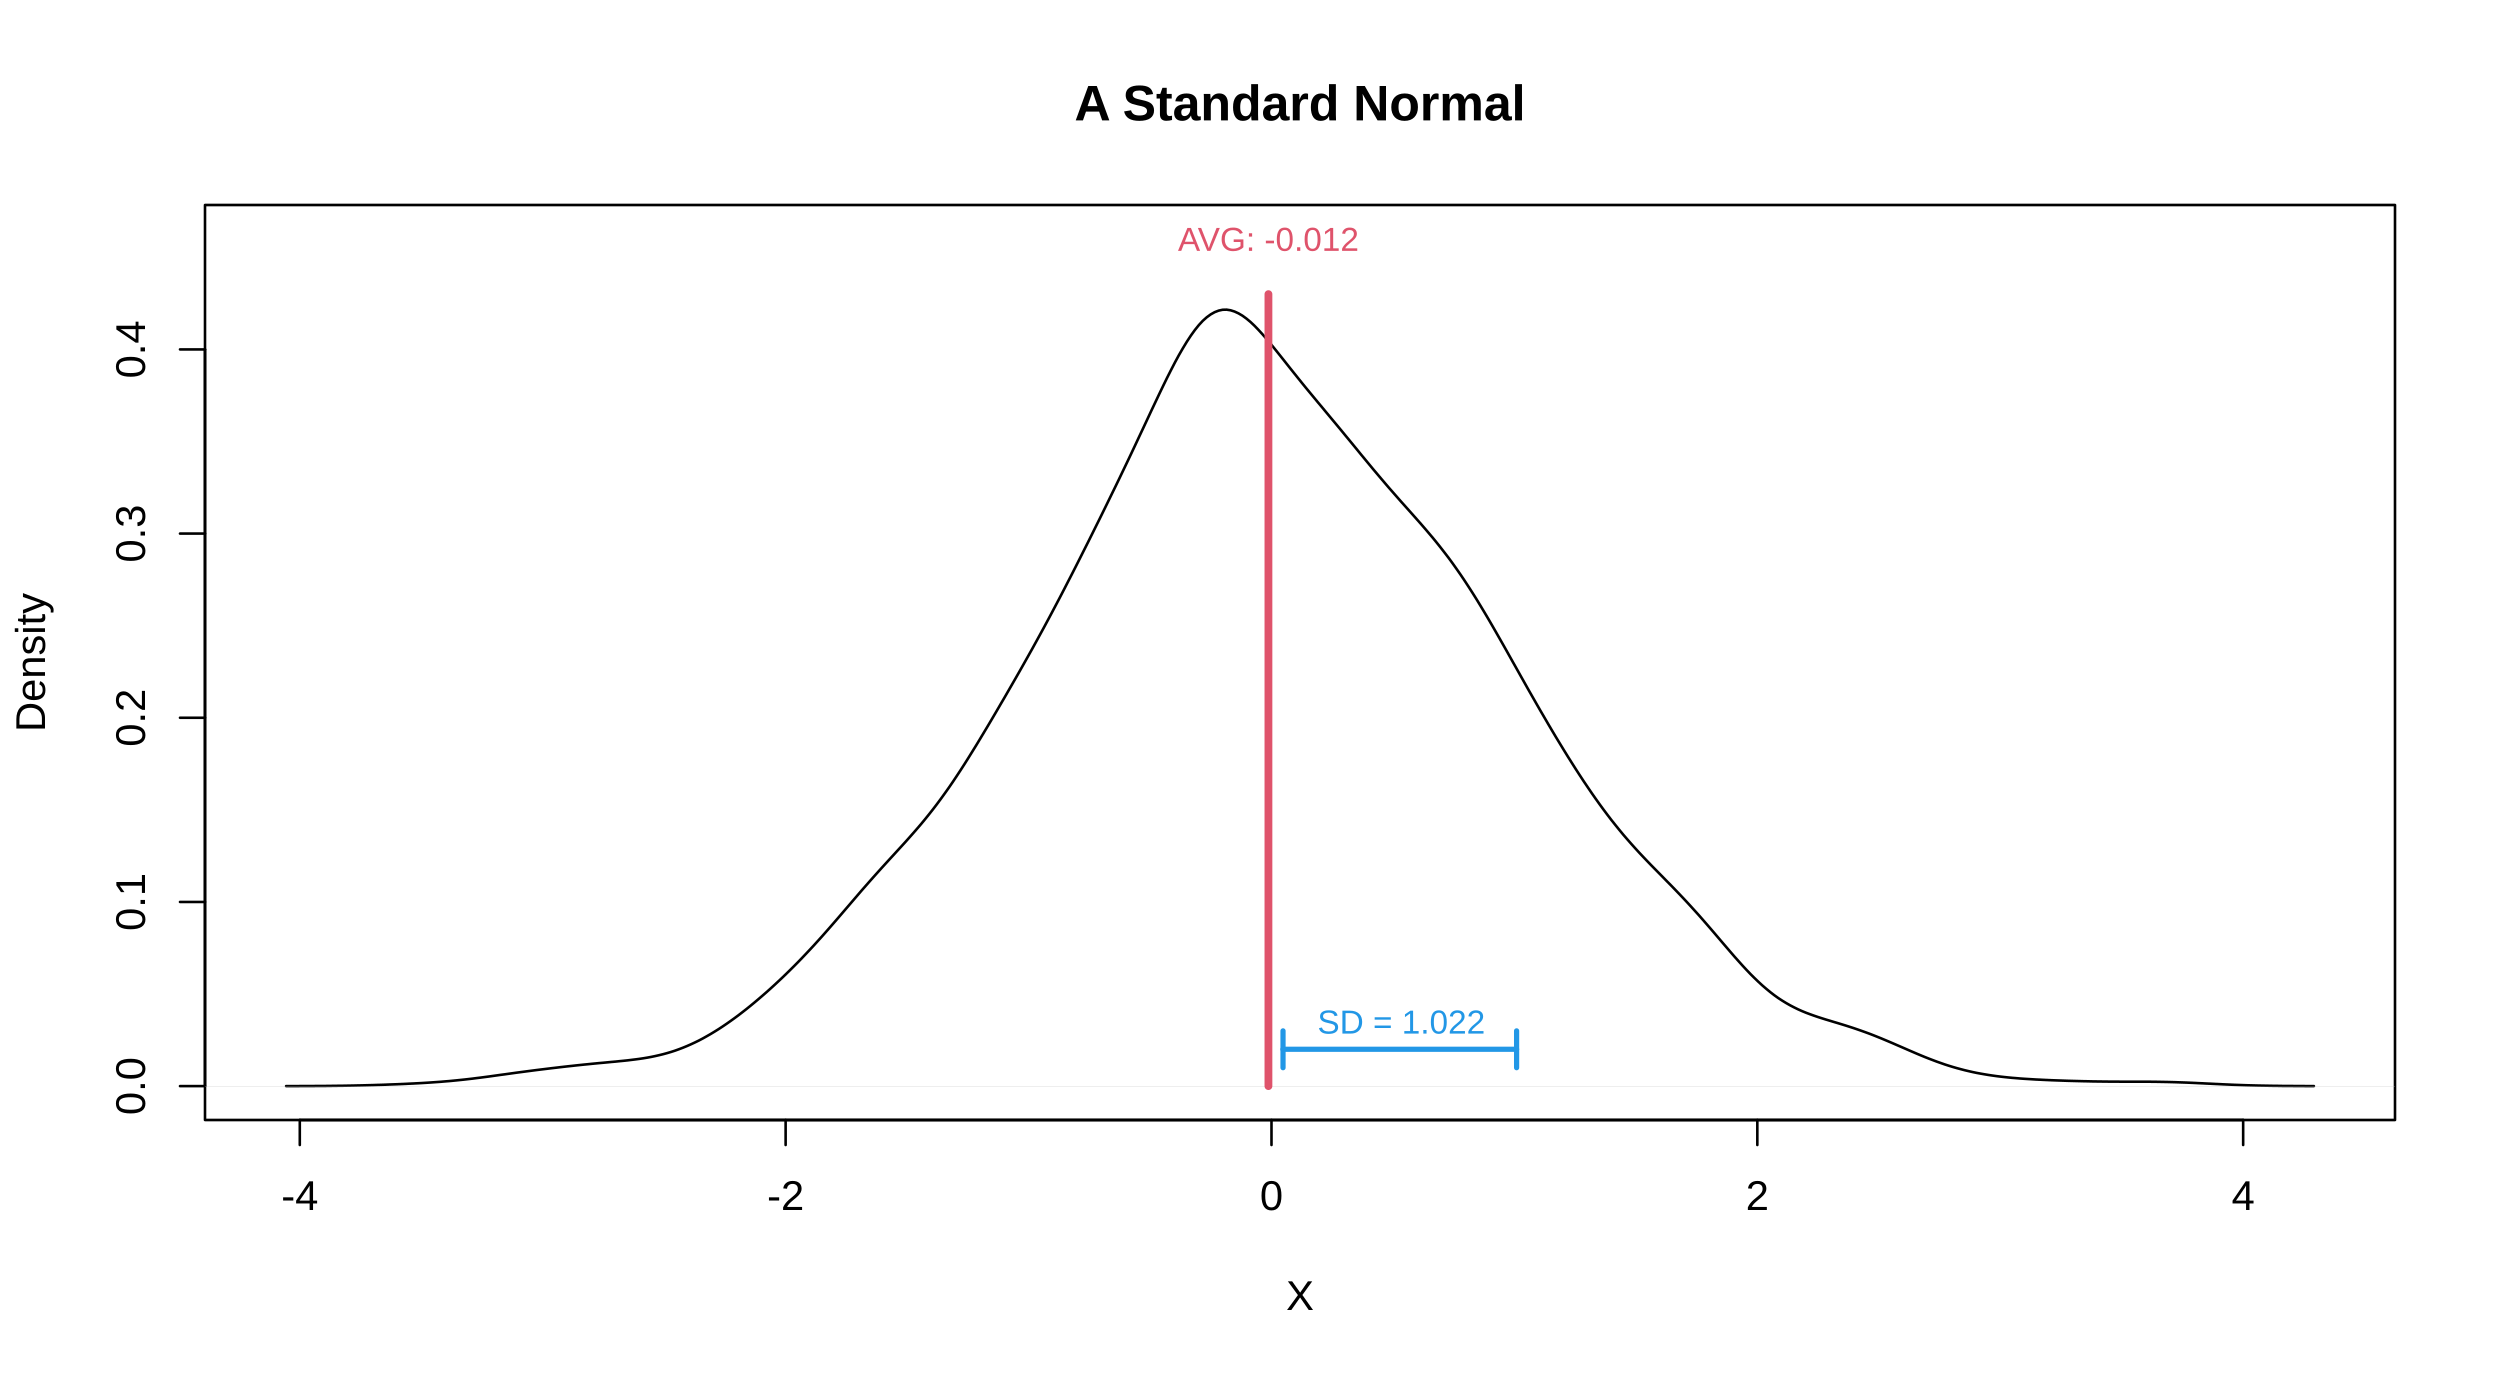
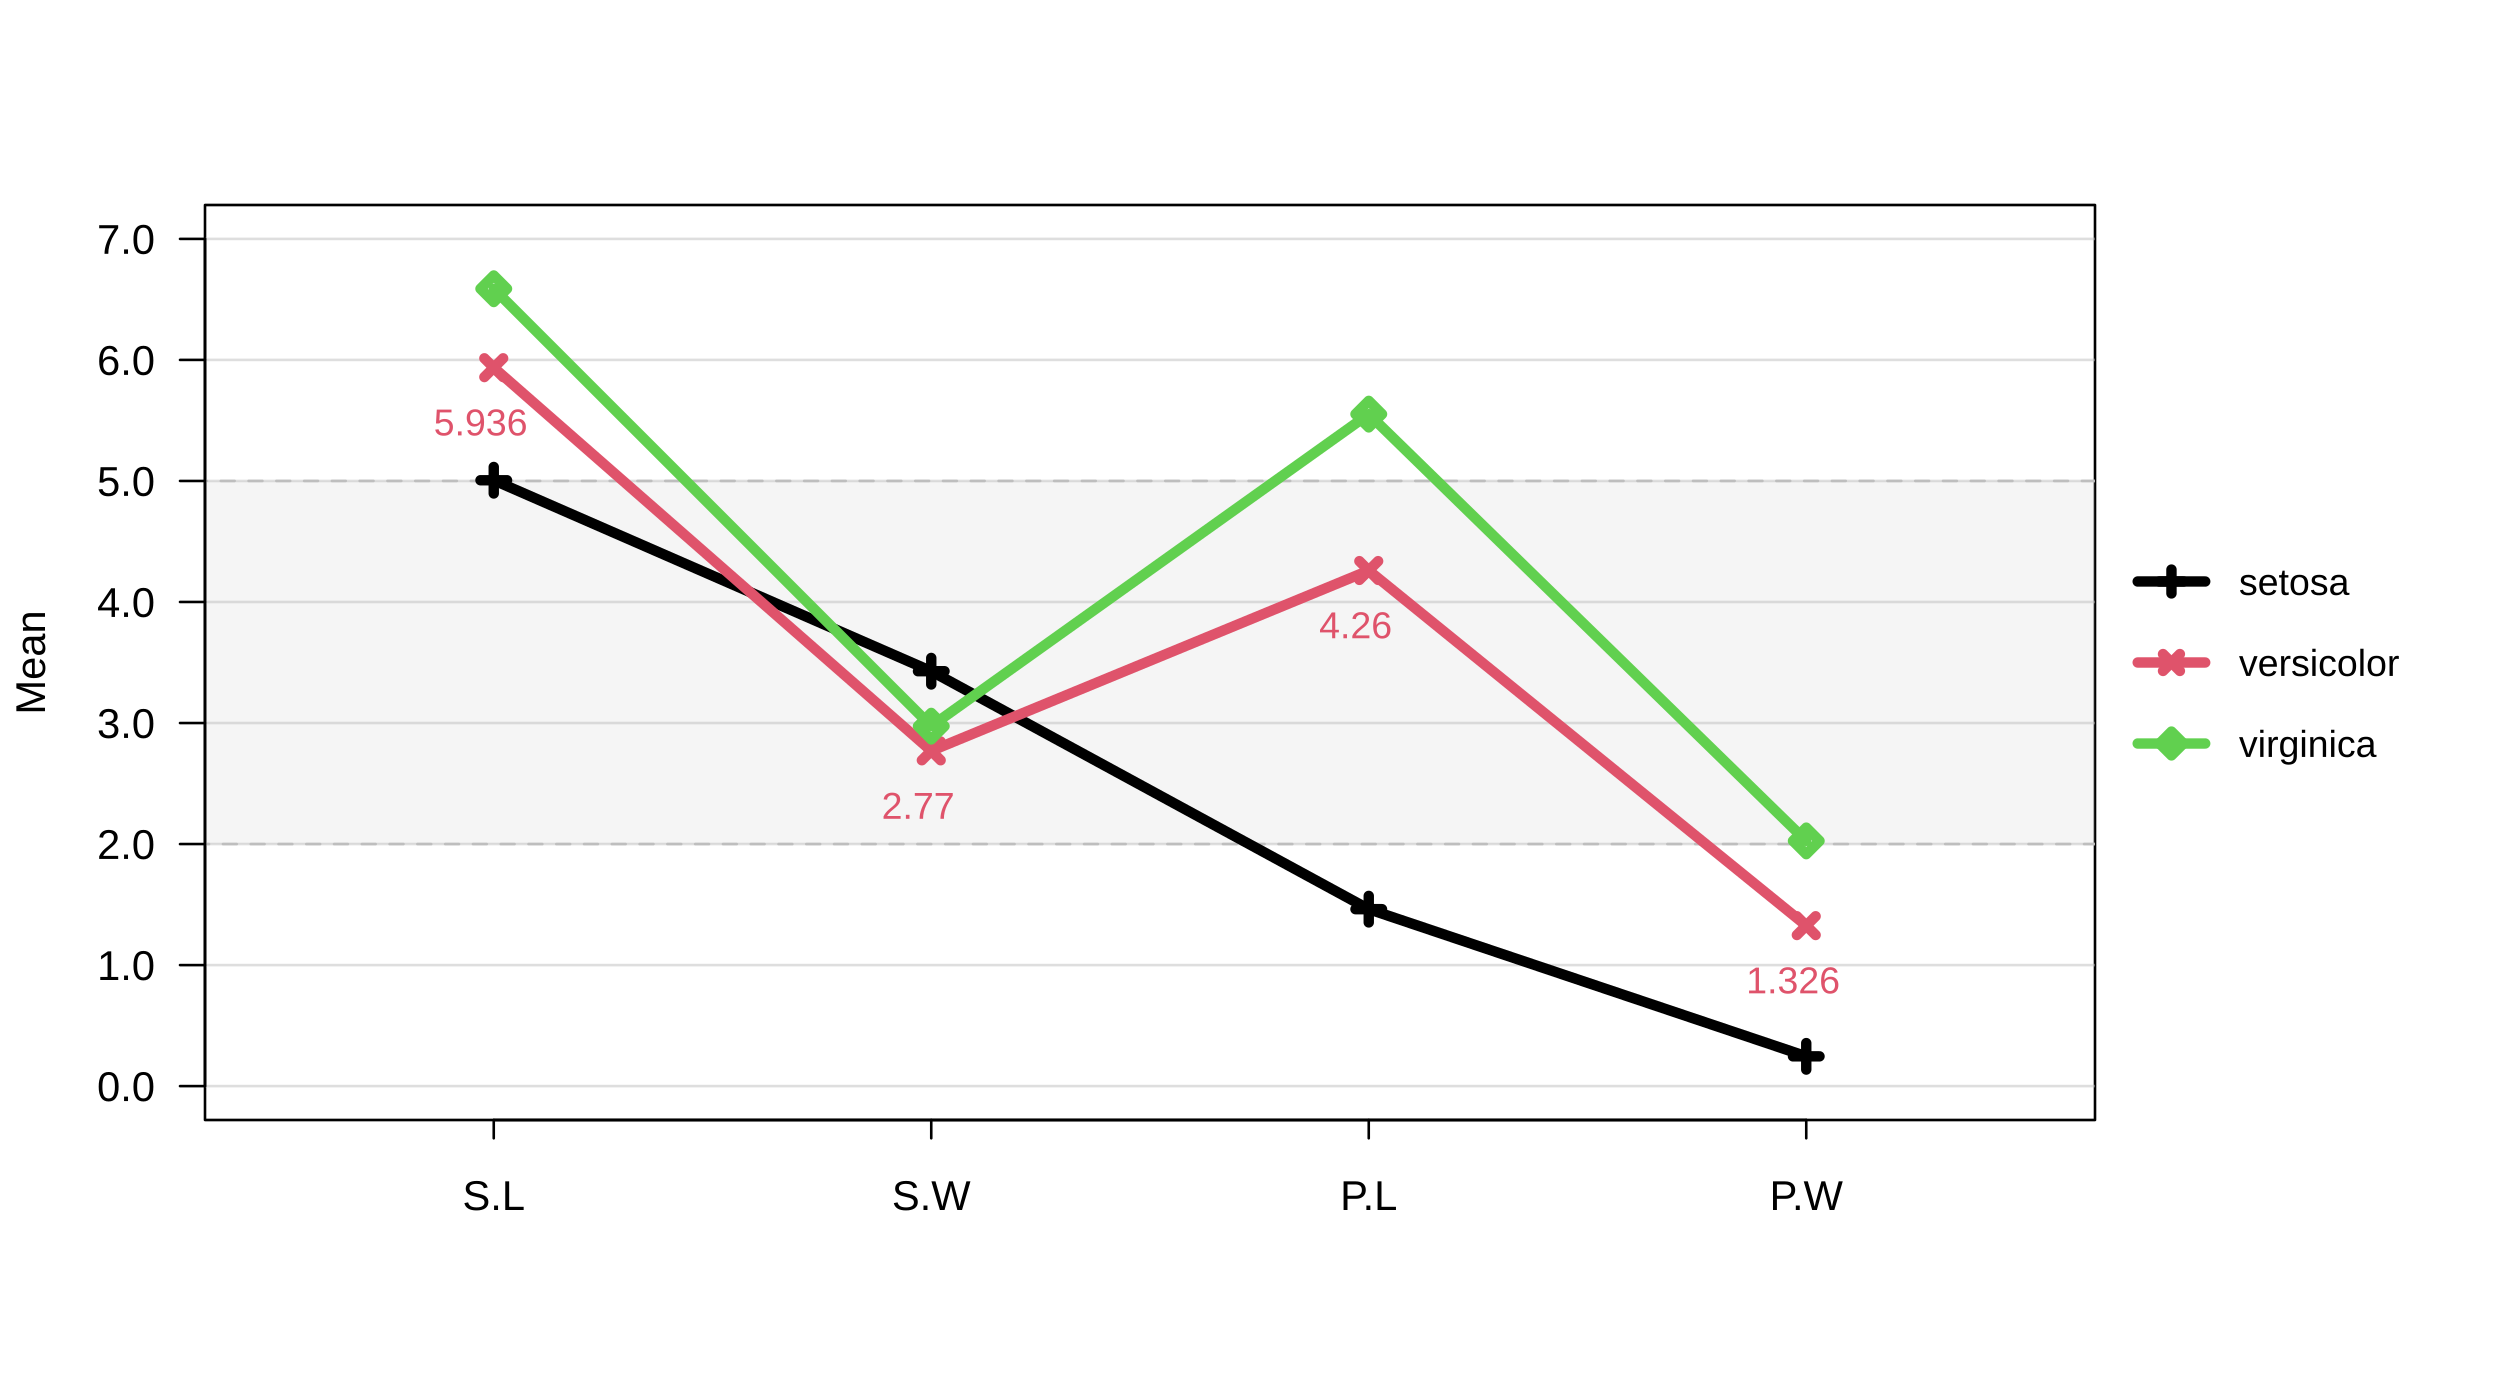
<svg xmlns="http://www.w3.org/2000/svg" class="svglite" width="720.00pt" height="396.00pt" viewBox="0 0 720.00 396.00">
  <defs>
    <style type="text/css">
    .svglite line, .svglite polyline, .svglite polygon, .svglite path, .svglite rect, .svglite circle {
      fill: none;
      stroke: #000000;
      stroke-linecap: round;
      stroke-linejoin: round;
      stroke-miterlimit: 10.00;
    }
    .svglite text {
      white-space: pre;
    }
  </style>
  </defs>
  <rect width="100%" height="100%" style="stroke: none; fill: none;" />
  <defs>
    <clipPath id="cpMC4wMHw3MjAuMDB8MC4wMHwzOTYuMDA=">
      <rect x="0.00" y="0.00" width="720.00" height="396.00" />
    </clipPath>
  </defs>
  <g clip-path="url(#cpMC4wMHw3MjAuMDB8MC4wMHwzOTYuMDA=)">
- </g>
+     <polygon points="59.04,322.56 603.36,322.56 603.36,59.04 59.04,59.04 " style="stroke-width: 0.75;" />
+     <text transform="translate(12.96,190.80) rotate(-90)" text-anchor="middle" style="font-size: 12.00px; font-family: &quot;Arial&quot;;" textLength="30.02px" lengthAdjust="spacingAndGlyphs">Mean</text>
+   </g>
  <defs>
-     <clipPath id="cpNTkuMDR8Njg5Ljc2fDU5LjA0fDMyMi41Ng==">
-       <rect x="59.04" y="59.04" width="630.72" height="263.52" />
+     <clipPath id="cpNTkuMDR8NjAzLjM2fDU5LjA0fDMyMi41Ng==">
+       <rect x="59.04" y="59.04" width="544.32" height="263.52" />
    </clipPath>
  </defs>
-   <g clip-path="url(#cpNTkuMDR8Njg5Ljc2fDU5LjA0fDMyMi41Ng==)">
-     <polyline points="82.40,312.79 83.54,312.79 84.69,312.79 85.83,312.79 86.97,312.78 88.11,312.78 89.26,312.78 90.40,312.77 91.54,312.76 92.69,312.76 93.83,312.75 94.97,312.74 96.11,312.72 97.26,312.71 98.40,312.70 99.54,312.68 100.69,312.66 101.83,312.64 102.97,312.61 104.11,312.59 105.26,312.56 106.40,312.53 107.54,312.50 108.69,312.46 109.83,312.43 110.97,312.39 112.11,312.34 113.26,312.30 114.40,312.26 115.54,312.21 116.69,312.16 117.83,312.10 118.97,312.05 120.11,311.99 121.26,311.93 122.40,311.86 123.54,311.79 124.69,311.71 125.83,311.63 126.97,311.55 128.11,311.45 129.26,311.36 130.40,311.25 131.54,311.14 132.69,311.02 133.83,310.90 134.97,310.77 136.11,310.64 137.26,310.49 138.40,310.35 139.54,310.20 140.69,310.05 141.83,309.89 142.97,309.73 144.11,309.57 145.26,309.42 146.40,309.26 147.54,309.10 148.69,308.94 149.83,308.79 150.97,308.64 152.11,308.49 153.26,308.34 154.40,308.19 155.54,308.05 156.69,307.91 157.83,307.77 158.97,307.63 160.11,307.50 161.26,307.36 162.40,307.23 163.54,307.10 164.69,306.98 165.83,306.85 166.97,306.73 168.11,306.61 169.26,306.50 170.40,306.38 171.54,306.27 172.69,306.16 173.83,306.06 174.97,305.95 176.11,305.84 177.26,305.74 178.40,305.62 179.54,305.51 180.69,305.39 181.83,305.25 182.97,305.11 184.11,304.96 185.26,304.79 186.40,304.60 187.54,304.39 188.69,304.15 189.83,303.89 190.97,303.61 192.11,303.30 193.26,302.96 194.40,302.59 195.54,302.18 196.69,301.74 197.83,301.27 198.97,300.77 200.11,300.24 201.26,299.68 202.40,299.08 203.54,298.44 204.69,297.78 205.83,297.09 206.97,296.38 208.11,295.63 209.26,294.85 210.40,294.05 211.54,293.23 212.69,292.38 213.83,291.50 214.97,290.61 216.11,289.69 217.26,288.74 218.40,287.78 219.54,286.80 220.69,285.80 221.83,284.78 222.97,283.74 224.11,282.68 225.26,281.60 226.40,280.50 227.54,279.38 228.69,278.24 229.83,277.09 230.97,275.91 232.11,274.71 233.26,273.49 234.40,272.26 235.54,271.00 236.69,269.73 237.83,268.44 238.97,267.14 240.11,265.83 241.26,264.50 242.40,263.17 243.54,261.84 244.69,260.50 245.83,259.17 246.97,257.84 248.11,256.51 249.26,255.20 250.40,253.90 251.54,252.61 252.69,251.33 253.83,250.06 254.97,248.81 256.11,247.56 257.26,246.31 258.40,245.06 259.54,243.82 260.69,242.56 261.83,241.28 262.97,239.99 264.11,238.68 265.26,237.34 266.40,235.96 267.54,234.55 268.69,233.09 269.83,231.60 270.97,230.06 272.11,228.48 273.26,226.86 274.40,225.20 275.54,223.49 276.69,221.74 277.83,219.97 278.97,218.16 280.11,216.32 281.26,214.46 282.40,212.57 283.54,210.67 284.69,208.75 285.83,206.82 286.97,204.88 288.11,202.92 289.26,200.96 290.40,198.98 291.54,197.00 292.69,195.00 293.83,193.00 294.97,190.98 296.11,188.95 297.26,186.90 298.40,184.83 299.54,182.75 300.69,180.64 301.83,178.52 302.97,176.38 304.11,174.22 305.26,172.04 306.40,169.84 307.54,167.62 308.69,165.39 309.83,163.15 310.97,160.89 312.11,158.62 313.26,156.34 314.40,154.05 315.54,151.75 316.69,149.44 317.83,147.12 318.97,144.79 320.11,142.45 321.26,140.10 322.40,137.74 323.54,135.36 324.69,132.96 325.83,130.56 326.97,128.14 328.11,125.70 329.26,123.26 330.40,120.82 331.54,118.38 332.69,115.95 333.83,113.54 334.97,111.17 336.11,108.83 337.26,106.56 338.40,104.35 339.54,102.25 340.69,100.26 341.83,98.38 342.97,96.65 344.11,95.06 345.26,93.63 346.40,92.40 347.54,91.38 348.69,90.54 349.83,89.90 350.97,89.46 352.11,89.21 353.26,89.18 354.40,89.36 355.54,89.72 356.69,90.25 357.83,90.92 358.97,91.75 360.11,92.70 361.26,93.78 362.40,94.96 363.54,96.21 364.69,97.52 365.83,98.88 366.97,100.28 368.11,101.70 369.26,103.14 370.40,104.58 371.54,106.02 372.69,107.46 373.83,108.88 374.97,110.30 376.11,111.70 377.26,113.09 378.40,114.47 379.54,115.85 380.69,117.22 381.83,118.60 382.97,119.97 384.11,121.34 385.26,122.72 386.40,124.10 387.54,125.49 388.69,126.88 389.83,128.27 390.97,129.66 392.11,131.06 393.26,132.45 394.40,133.83 395.54,135.21 396.69,136.57 397.83,137.92 398.97,139.26 400.11,140.59 401.26,141.90 402.40,143.20 403.54,144.50 404.69,145.78 405.83,147.06 406.97,148.34 408.11,149.63 409.26,150.93 410.40,152.25 411.54,153.59 412.69,154.95 413.83,156.35 414.97,157.78 416.11,159.25 417.26,160.75 418.40,162.31 419.54,163.92 420.69,165.57 421.83,167.27 422.97,169.01 424.11,170.79 425.26,172.62 426.40,174.49 427.54,176.39 428.69,178.33 429.83,180.29 430.97,182.28 432.11,184.28 433.26,186.30 434.40,188.33 435.54,190.37 436.69,192.41 437.83,194.44 438.97,196.47 440.11,198.50 441.26,200.51 442.40,202.51 443.54,204.50 444.69,206.47 445.83,208.43 446.97,210.36 448.11,212.28 449.26,214.17 450.40,216.04 451.54,217.89 452.69,219.71 453.83,221.51 454.97,223.27 456.11,225.01 457.26,226.71 458.40,228.39 459.54,230.02 460.69,231.63 461.83,233.19 462.97,234.71 464.11,236.20 465.26,237.64 466.40,239.05 467.54,240.43 468.69,241.76 469.83,243.06 470.97,244.33 472.11,245.58 473.26,246.80 474.40,248.00 475.54,249.18 476.69,250.35 477.83,251.51 478.97,252.67 480.11,253.84 481.26,255.00 482.40,256.18 483.54,257.37 484.69,258.58 485.83,259.80 486.97,261.04 488.11,262.30 489.26,263.57 490.40,264.87 491.54,266.18 492.69,267.51 493.83,268.84 494.97,270.18 496.11,271.52 497.26,272.86 498.40,274.19 499.54,275.51 500.69,276.80 501.83,278.07 502.97,279.30 504.11,280.50 505.26,281.64 506.40,282.74 507.54,283.79 508.69,284.78 509.83,285.72 510.97,286.60 512.11,287.42 513.26,288.17 514.40,288.87 515.54,289.52 516.69,290.12 517.83,290.68 518.97,291.19 520.11,291.66 521.26,292.09 522.40,292.50 523.54,292.89 524.69,293.26 525.83,293.62 526.97,293.96 528.11,294.31 529.26,294.65 530.40,295.00 531.54,295.35 532.69,295.72 533.83,296.09 534.97,296.48 536.11,296.88 537.26,297.29 538.40,297.71 539.54,298.15 540.69,298.61 541.83,299.07 542.97,299.55 544.11,300.03 545.26,300.52 546.40,301.02 547.54,301.51 548.69,302.01 549.83,302.51 550.97,303.00 552.11,303.49 553.26,303.97 554.40,304.44 555.54,304.89 556.69,305.33 557.83,305.76 558.97,306.16 560.11,306.56 561.26,306.93 562.40,307.28 563.54,307.61 564.69,307.92 565.83,308.22 566.97,308.49 568.11,308.75 569.26,308.99 570.40,309.20 571.54,309.40 572.69,309.59 573.83,309.76 574.97,309.92 576.11,310.06 577.26,310.19 578.40,310.31 579.54,310.42 580.69,310.51 581.83,310.61 582.97,310.69 584.11,310.76 585.26,310.83 586.40,310.90 587.54,310.95 588.69,311.01 589.83,311.06 590.97,311.11 592.11,311.15 593.26,311.19 594.40,311.23 595.54,311.27 596.69,311.30 597.83,311.33 598.97,311.36 600.11,311.39 601.26,311.41 602.40,311.44 603.54,311.46 604.69,311.47 605.83,311.49 606.97,311.50 608.11,311.51 609.26,311.51 610.40,311.52 611.54,311.52 612.69,311.52 613.83,311.52 614.97,311.52 616.11,311.52 617.26,311.53 618.40,311.53 619.54,311.54 620.69,311.55 621.83,311.57 622.97,311.59 624.11,311.61 625.26,311.64 626.40,311.67 627.54,311.71 628.69,311.75 629.83,311.79 630.97,311.84 632.11,311.89 633.26,311.95 634.40,312.00 635.54,312.06 636.69,312.11 637.83,312.17 638.97,312.22 640.11,312.28 641.26,312.33 642.40,312.38 643.54,312.43 644.69,312.47 645.83,312.51 646.97,312.55 648.11,312.58 649.26,312.61 650.40,312.64 651.54,312.66 652.69,312.68 653.83,312.70 654.97,312.72 656.11,312.73 657.26,312.75 658.40,312.76 659.54,312.76 660.69,312.77 661.83,312.78 662.97,312.78 664.11,312.79 665.26,312.79 666.40,312.79 " style="stroke-width: 0.75;" />
+   <g clip-path="url(#cpNTkuMDR8NjAzLjM2fDU5LjA0fDMyMi41Ng==)">
+     <polygon points="16.20,243.09 633.60,243.09 633.60,138.51 16.20,138.51 " style="stroke-width: 0.75; stroke: #BEBEBE; stroke-dasharray: 4.00,4.00; fill: #BEBEBE; fill-opacity: 0.15;" />
+     <line x1="59.04" y1="312.80" x2="603.36" y2="312.80" style="stroke-width: 0.75; stroke: #BEBEBE; stroke-opacity: 0.50;" />
+     <line x1="59.04" y1="277.94" x2="603.36" y2="277.94" style="stroke-width: 0.75; stroke: #BEBEBE; stroke-opacity: 0.50;" />
+     <line x1="59.04" y1="243.09" x2="603.36" y2="243.09" style="stroke-width: 0.75; stroke: #BEBEBE; stroke-opacity: 0.50;" />
+     <line x1="59.04" y1="208.23" x2="603.36" y2="208.23" style="stroke-width: 0.75; stroke: #BEBEBE; stroke-opacity: 0.50;" />
+     <line x1="59.04" y1="173.37" x2="603.36" y2="173.37" style="stroke-width: 0.75; stroke: #BEBEBE; stroke-opacity: 0.50;" />
+     <line x1="59.04" y1="138.51" x2="603.36" y2="138.51" style="stroke-width: 0.75; stroke: #BEBEBE; stroke-opacity: 0.50;" />
+     <line x1="59.04" y1="103.66" x2="603.36" y2="103.66" style="stroke-width: 0.75; stroke: #BEBEBE; stroke-opacity: 0.50;" />
+     <line x1="59.04" y1="68.80" x2="603.36" y2="68.80" style="stroke-width: 0.75; stroke: #BEBEBE; stroke-opacity: 0.50;" />
+     <polyline points="142.20,138.31 268.20,193.31 394.20,261.84 520.20,304.23 " style="stroke-width: 3.00;" />
+     <line x1="138.38" y1="138.31" x2="146.02" y2="138.31" style="stroke-width: 3.00;" />
+     <line x1="142.20" y1="142.12" x2="142.20" y2="134.49" style="stroke-width: 3.00;" />
+     <line x1="264.38" y1="193.31" x2="272.02" y2="193.31" style="stroke-width: 3.00;" />
+     <line x1="268.20" y1="197.13" x2="268.20" y2="189.49" style="stroke-width: 3.00;" />
+     <line x1="390.38" y1="261.84" x2="398.02" y2="261.84" style="stroke-width: 3.00;" />
+     <line x1="394.20" y1="265.66" x2="394.20" y2="258.02" style="stroke-width: 3.00;" />
+     <line x1="516.38" y1="304.23" x2="524.02" y2="304.23" style="stroke-width: 3.00;" />
+     <line x1="520.20" y1="308.04" x2="520.20" y2="300.41" style="stroke-width: 3.00;" />
+     <polyline points="142.20,105.89 268.20,216.25 394.20,164.31 520.20,266.58 " style="stroke-width: 3.00; stroke: #DF536B;" />
+     <line x1="139.50" y1="108.59" x2="144.90" y2="103.19" style="stroke-width: 3.00; stroke: #DF536B;" />
+     <line x1="139.50" y1="103.19" x2="144.90" y2="108.59" style="stroke-width: 3.00; stroke: #DF536B;" />
+     <line x1="265.50" y1="218.95" x2="270.90" y2="213.55" style="stroke-width: 3.00; stroke: #DF536B;" />
+     <line x1="265.50" y1="213.55" x2="270.90" y2="218.95" style="stroke-width: 3.00; stroke: #DF536B;" />
+     <line x1="391.50" y1="167.01" x2="396.90" y2="161.61" style="stroke-width: 3.00; stroke: #DF536B;" />
+     <line x1="391.50" y1="161.61" x2="396.90" y2="167.01" style="stroke-width: 3.00; stroke: #DF536B;" />
+     <line x1="517.50" y1="269.28" x2="522.90" y2="263.88" style="stroke-width: 3.00; stroke: #DF536B;" />
+     <line x1="517.50" y1="263.88" x2="522.90" y2="269.28" style="stroke-width: 3.00; stroke: #DF536B;" />
+     <polyline points="142.20,83.16 268.20,209.13 394.20,119.27 520.20,242.18 " style="stroke-width: 3.00; stroke: #61D04F;" />
+     <polygon points="138.38,83.16 142.20,79.34 146.02,83.16 142.20,86.98 " style="stroke-width: 3.00; stroke: #61D04F;" />
+     <polygon points="264.38,209.13 268.20,205.32 272.02,209.13 268.20,212.95 " style="stroke-width: 3.00; stroke: #61D04F;" />
+     <polygon points="390.38,119.27 394.20,115.45 398.02,119.27 394.20,123.09 " style="stroke-width: 3.00; stroke: #61D04F;" />
+     <polygon points="516.38,242.18 520.20,238.36 524.02,242.18 520.20,246.00 " style="stroke-width: 3.00; stroke: #61D04F;" />
+     <text x="138.42" y="125.39" text-anchor="middle" style="font-size: 10.80px;fill: #DF536B; font-family: &quot;Arial&quot;;" textLength="27.02px" lengthAdjust="spacingAndGlyphs">5.936</text>
+     <text x="264.42" y="235.81" text-anchor="middle" style="font-size: 10.80px;fill: #DF536B; font-family: &quot;Arial&quot;;" textLength="21.02px" lengthAdjust="spacingAndGlyphs">2.77</text>
+     <text x="390.42" y="183.81" text-anchor="middle" style="font-size: 10.80px;fill: #DF536B; font-family: &quot;Arial&quot;;" textLength="21.02px" lengthAdjust="spacingAndGlyphs">4.26</text>
+     <text x="516.42" y="286.08" text-anchor="middle" style="font-size: 10.80px;fill: #DF536B; font-family: &quot;Arial&quot;;" textLength="27.02px" lengthAdjust="spacingAndGlyphs">1.326</text>
  </g>
  <g clip-path="url(#cpMC4wMHw3MjAuMDB8MC4wMHwzOTYuMDA=)">
-     <line x1="86.34" y1="322.56" x2="646.03" y2="322.56" style="stroke-width: 0.75;" />
-     <line x1="86.34" y1="322.56" x2="86.34" y2="329.76" style="stroke-width: 0.75;" />
-     <line x1="226.26" y1="322.56" x2="226.26" y2="329.76" style="stroke-width: 0.75;" />
-     <line x1="366.19" y1="322.56" x2="366.19" y2="329.76" style="stroke-width: 0.75;" />
-     <line x1="506.11" y1="322.56" x2="506.11" y2="329.76" style="stroke-width: 0.75;" />
-     <line x1="646.03" y1="322.56" x2="646.03" y2="329.76" style="stroke-width: 0.75;" />
-     <text x="86.34" y="348.48" text-anchor="middle" style="font-size: 12.00px; font-family: &quot;Arial&quot;;" textLength="10.67px" lengthAdjust="spacingAndGlyphs">-4</text>
-     <text x="226.26" y="348.48" text-anchor="middle" style="font-size: 12.00px; font-family: &quot;Arial&quot;;" textLength="10.67px" lengthAdjust="spacingAndGlyphs">-2</text>
-     <text x="366.19" y="348.48" text-anchor="middle" style="font-size: 12.00px; font-family: &quot;Arial&quot;;" textLength="6.67px" lengthAdjust="spacingAndGlyphs">0</text>
-     <text x="506.11" y="348.48" text-anchor="middle" style="font-size: 12.00px; font-family: &quot;Arial&quot;;" textLength="6.67px" lengthAdjust="spacingAndGlyphs">2</text>
-     <text x="646.03" y="348.48" text-anchor="middle" style="font-size: 12.00px; font-family: &quot;Arial&quot;;" textLength="6.67px" lengthAdjust="spacingAndGlyphs">4</text>
-     <line x1="59.04" y1="312.80" x2="59.04" y2="100.63" style="stroke-width: 0.75;" />
+     <line x1="142.20" y1="322.56" x2="520.20" y2="322.56" style="stroke-width: 0.75;" />
+     <line x1="142.20" y1="322.56" x2="142.20" y2="327.83" style="stroke-width: 0.75;" />
+     <line x1="268.20" y1="322.56" x2="268.20" y2="327.83" style="stroke-width: 0.75;" />
+     <line x1="394.20" y1="322.56" x2="394.20" y2="327.83" style="stroke-width: 0.75;" />
+     <line x1="520.20" y1="322.56" x2="520.20" y2="327.83" style="stroke-width: 0.75;" />
+     <text x="142.20" y="348.48" text-anchor="middle" style="font-size: 12.00px; font-family: &quot;Arial&quot;;" textLength="18.01px" lengthAdjust="spacingAndGlyphs">S.L</text>
+     <text x="268.20" y="348.48" text-anchor="middle" style="font-size: 12.00px; font-family: &quot;Arial&quot;;" textLength="22.67px" lengthAdjust="spacingAndGlyphs">S.W</text>
+     <text x="394.20" y="348.48" text-anchor="middle" style="font-size: 12.00px; font-family: &quot;Arial&quot;;" textLength="16.47px" lengthAdjust="spacingAndGlyphs">P.L</text>
+     <text x="520.20" y="348.48" text-anchor="middle" style="font-size: 12.00px; font-family: &quot;Arial&quot;;" textLength="21.12px" lengthAdjust="spacingAndGlyphs">P.W</text>
+     <line x1="59.04" y1="312.80" x2="59.04" y2="68.80" style="stroke-width: 0.75;" />
    <line x1="59.04" y1="312.80" x2="51.84" y2="312.80" style="stroke-width: 0.75;" />
-     <line x1="59.04" y1="259.76" x2="51.84" y2="259.76" style="stroke-width: 0.75;" />
-     <line x1="59.04" y1="206.71" x2="51.84" y2="206.71" style="stroke-width: 0.75;" />
-     <line x1="59.04" y1="153.67" x2="51.84" y2="153.67" style="stroke-width: 0.75;" />
-     <line x1="59.04" y1="100.63" x2="51.84" y2="100.63" style="stroke-width: 0.75;" />
-     <text transform="translate(41.76,312.80) rotate(-90)" text-anchor="middle" style="font-size: 12.00px; font-family: &quot;Arial&quot;;" textLength="16.68px" lengthAdjust="spacingAndGlyphs">0.0</text>
-     <text transform="translate(41.76,259.76) rotate(-90)" text-anchor="middle" style="font-size: 12.00px; font-family: &quot;Arial&quot;;" textLength="16.68px" lengthAdjust="spacingAndGlyphs">0.1</text>
-     <text transform="translate(41.76,206.71) rotate(-90)" text-anchor="middle" style="font-size: 12.00px; font-family: &quot;Arial&quot;;" textLength="16.68px" lengthAdjust="spacingAndGlyphs">0.2</text>
-     <text transform="translate(41.76,153.67) rotate(-90)" text-anchor="middle" style="font-size: 12.00px; font-family: &quot;Arial&quot;;" textLength="16.68px" lengthAdjust="spacingAndGlyphs">0.3</text>
-     <text transform="translate(41.76,100.63) rotate(-90)" text-anchor="middle" style="font-size: 12.00px; font-family: &quot;Arial&quot;;" textLength="16.68px" lengthAdjust="spacingAndGlyphs">0.4</text>
-     <polygon points="59.04,322.56 689.76,322.56 689.76,59.04 59.04,59.04 " style="stroke-width: 0.75;" />
-     <text x="374.40" y="34.67" text-anchor="middle" style="font-size: 14.40px; font-weight: bold; font-family: &quot;Arial&quot;;" textLength="129.82px" lengthAdjust="spacingAndGlyphs">A Standard Normal</text>
-     <text x="374.40" y="377.28" text-anchor="middle" style="font-size: 12.00px; font-family: &quot;Arial&quot;;" textLength="8.01px" lengthAdjust="spacingAndGlyphs">X</text>
-     <text transform="translate(12.96,190.80) rotate(-90)" text-anchor="middle" style="font-size: 12.00px; font-family: &quot;Arial&quot;;" textLength="40.02px" lengthAdjust="spacingAndGlyphs">Density</text>
-   </g>
-   <g clip-path="url(#cpNTkuMDR8Njg5Ljc2fDU5LjA0fDMyMi41Ng==)">
-     <line x1="59.04" y1="312.80" x2="689.76" y2="312.80" style="stroke-width: 0.075; stroke: #BEBEBE;" />
-     <line x1="365.31" y1="312.80" x2="365.31" y2="84.71" style="stroke-width: 2.25; stroke: #DF536B;" />
-     <text x="365.31" y="72.24" text-anchor="middle" style="font-size: 9.60px;fill: #DF536B; font-family: &quot;Arial&quot;;" textLength="52.06px" lengthAdjust="spacingAndGlyphs">AVG: -0.012</text>
-     <line x1="369.51" y1="302.19" x2="436.78" y2="302.19" style="stroke-width: 1.50; stroke: #2297E6;" />
-     <line x1="369.51" y1="307.50" x2="369.51" y2="296.89" style="stroke-width: 1.50; stroke: #2297E6;" />
-     <line x1="436.78" y1="307.50" x2="436.78" y2="296.89" style="stroke-width: 1.50; stroke: #2297E6;" />
-     <text x="403.58" y="297.67" text-anchor="middle" style="font-size: 9.60px;fill: #2297E6; font-family: &quot;Arial&quot;;" textLength="48.25px" lengthAdjust="spacingAndGlyphs">SD = 1.022</text>
+     <line x1="59.04" y1="277.94" x2="51.84" y2="277.94" style="stroke-width: 0.75;" />
+     <line x1="59.04" y1="243.09" x2="51.84" y2="243.09" style="stroke-width: 0.75;" />
+     <line x1="59.04" y1="208.23" x2="51.84" y2="208.23" style="stroke-width: 0.75;" />
+     <line x1="59.04" y1="173.37" x2="51.84" y2="173.37" style="stroke-width: 0.75;" />
+     <line x1="59.04" y1="138.51" x2="51.84" y2="138.51" style="stroke-width: 0.75;" />
+     <line x1="59.04" y1="103.66" x2="51.84" y2="103.66" style="stroke-width: 0.75;" />
+     <line x1="59.04" y1="68.80" x2="51.84" y2="68.80" style="stroke-width: 0.75;" />
+     <text x="44.64" y="317.10" text-anchor="end" style="font-size: 12.00px; font-family: &quot;Arial&quot;;" textLength="16.68px" lengthAdjust="spacingAndGlyphs">0.0</text>
+     <text x="44.64" y="282.24" text-anchor="end" style="font-size: 12.00px; font-family: &quot;Arial&quot;;" textLength="16.68px" lengthAdjust="spacingAndGlyphs">1.0</text>
+     <text x="44.64" y="247.38" text-anchor="end" style="font-size: 12.00px; font-family: &quot;Arial&quot;;" textLength="16.68px" lengthAdjust="spacingAndGlyphs">2.0</text>
+     <text x="44.64" y="212.53" text-anchor="end" style="font-size: 12.00px; font-family: &quot;Arial&quot;;" textLength="16.68px" lengthAdjust="spacingAndGlyphs">3.0</text>
+     <text x="44.64" y="177.67" text-anchor="end" style="font-size: 12.00px; font-family: &quot;Arial&quot;;" textLength="16.68px" lengthAdjust="spacingAndGlyphs">4.0</text>
+     <text x="44.64" y="142.81" text-anchor="end" style="font-size: 12.00px; font-family: &quot;Arial&quot;;" textLength="16.68px" lengthAdjust="spacingAndGlyphs">5.0</text>
+     <text x="44.64" y="107.96" text-anchor="end" style="font-size: 12.00px; font-family: &quot;Arial&quot;;" textLength="16.68px" lengthAdjust="spacingAndGlyphs">6.0</text>
+     <text x="44.64" y="73.10" text-anchor="end" style="font-size: 12.00px; font-family: &quot;Arial&quot;;" textLength="16.68px" lengthAdjust="spacingAndGlyphs">7.0</text>
+     <rect x="612.75" y="149.33" width="83.15" height="82.94" style="stroke-width: 0.75; stroke: none;" />
+     <line x1="615.66" y1="167.47" x2="635.10" y2="167.47" style="stroke-width: 3.00;" />
+     <line x1="615.66" y1="190.80" x2="635.10" y2="190.80" style="stroke-width: 3.00; stroke: #DF536B;" />
+     <line x1="615.66" y1="214.13" x2="635.10" y2="214.13" style="stroke-width: 3.00; stroke: #61D04F;" />
+     <line x1="621.95" y1="167.47" x2="628.82" y2="167.47" style="stroke-width: 3.00;" />
+     <line x1="625.38" y1="170.91" x2="625.38" y2="164.04" style="stroke-width: 3.00;" />
+     <line x1="622.95" y1="193.23" x2="627.81" y2="188.37" style="stroke-width: 3.00; stroke: #DF536B;" />
+     <line x1="622.95" y1="188.37" x2="627.81" y2="193.23" style="stroke-width: 3.00; stroke: #DF536B;" />
+     <polygon points="621.95,214.13 625.38,210.69 628.82,214.13 625.38,217.56 " style="stroke-width: 3.00; stroke: #61D04F;" />
+     <text x="644.82" y="171.34" style="font-size: 10.80px; font-family: &quot;Arial&quot;;" textLength="31.82px" lengthAdjust="spacingAndGlyphs">setosa</text>
+     <text x="644.82" y="194.67" style="font-size: 10.80px; font-family: &quot;Arial&quot;;" textLength="46.21px" lengthAdjust="spacingAndGlyphs">versicolor</text>
+     <text x="644.82" y="217.99" style="font-size: 10.80px; font-family: &quot;Arial&quot;;" textLength="39.61px" lengthAdjust="spacingAndGlyphs">virginica</text>
  </g>
</svg>
